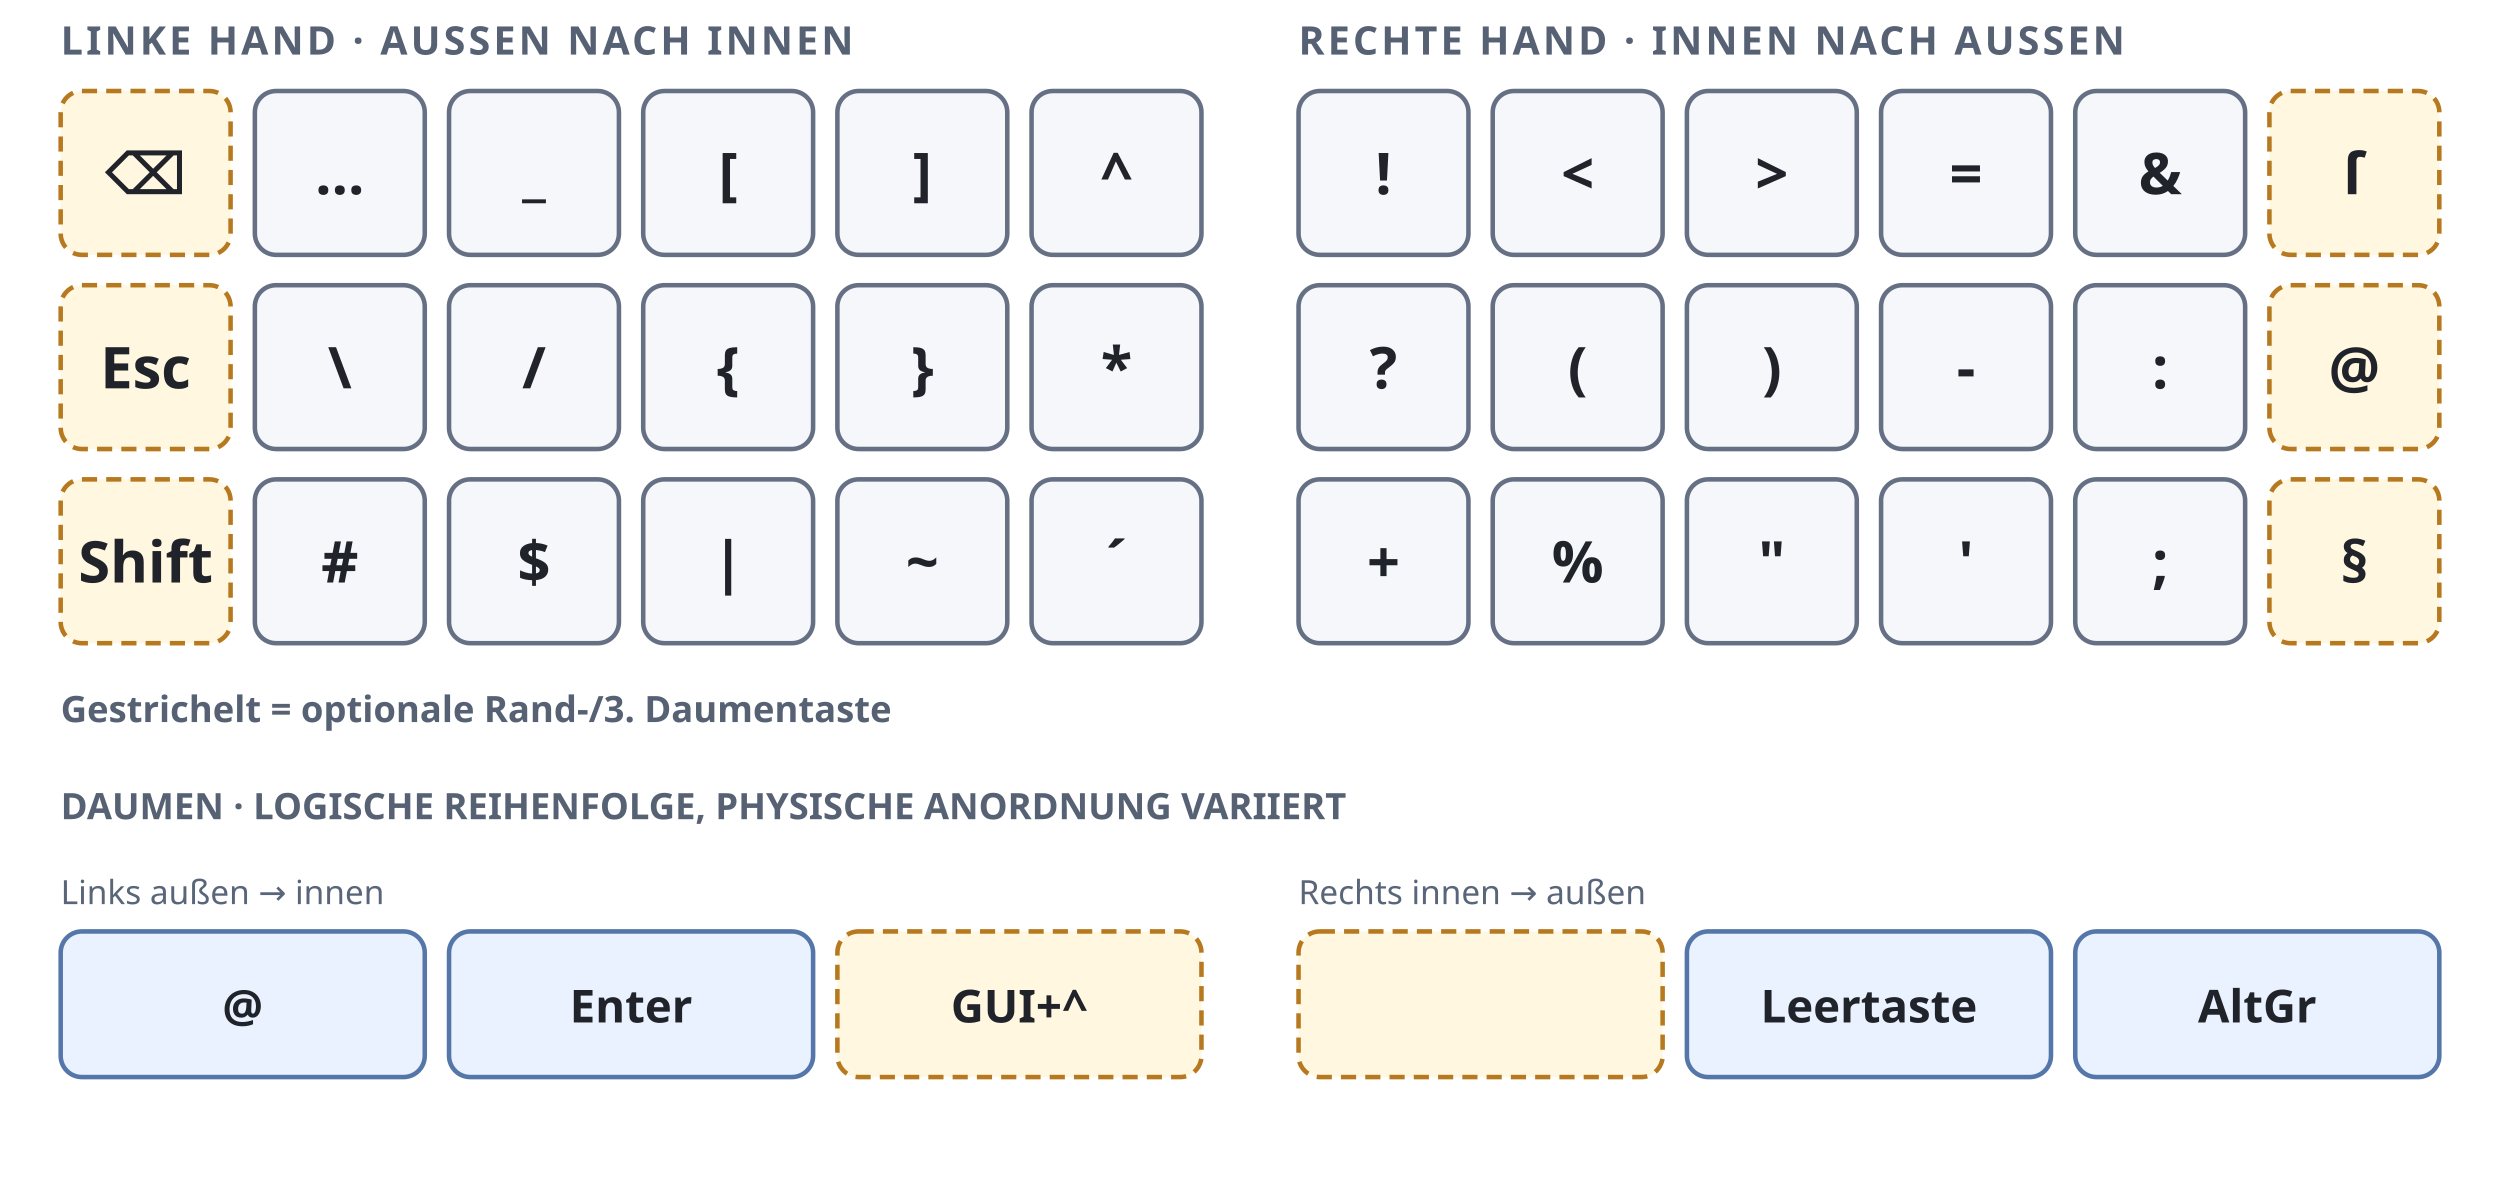
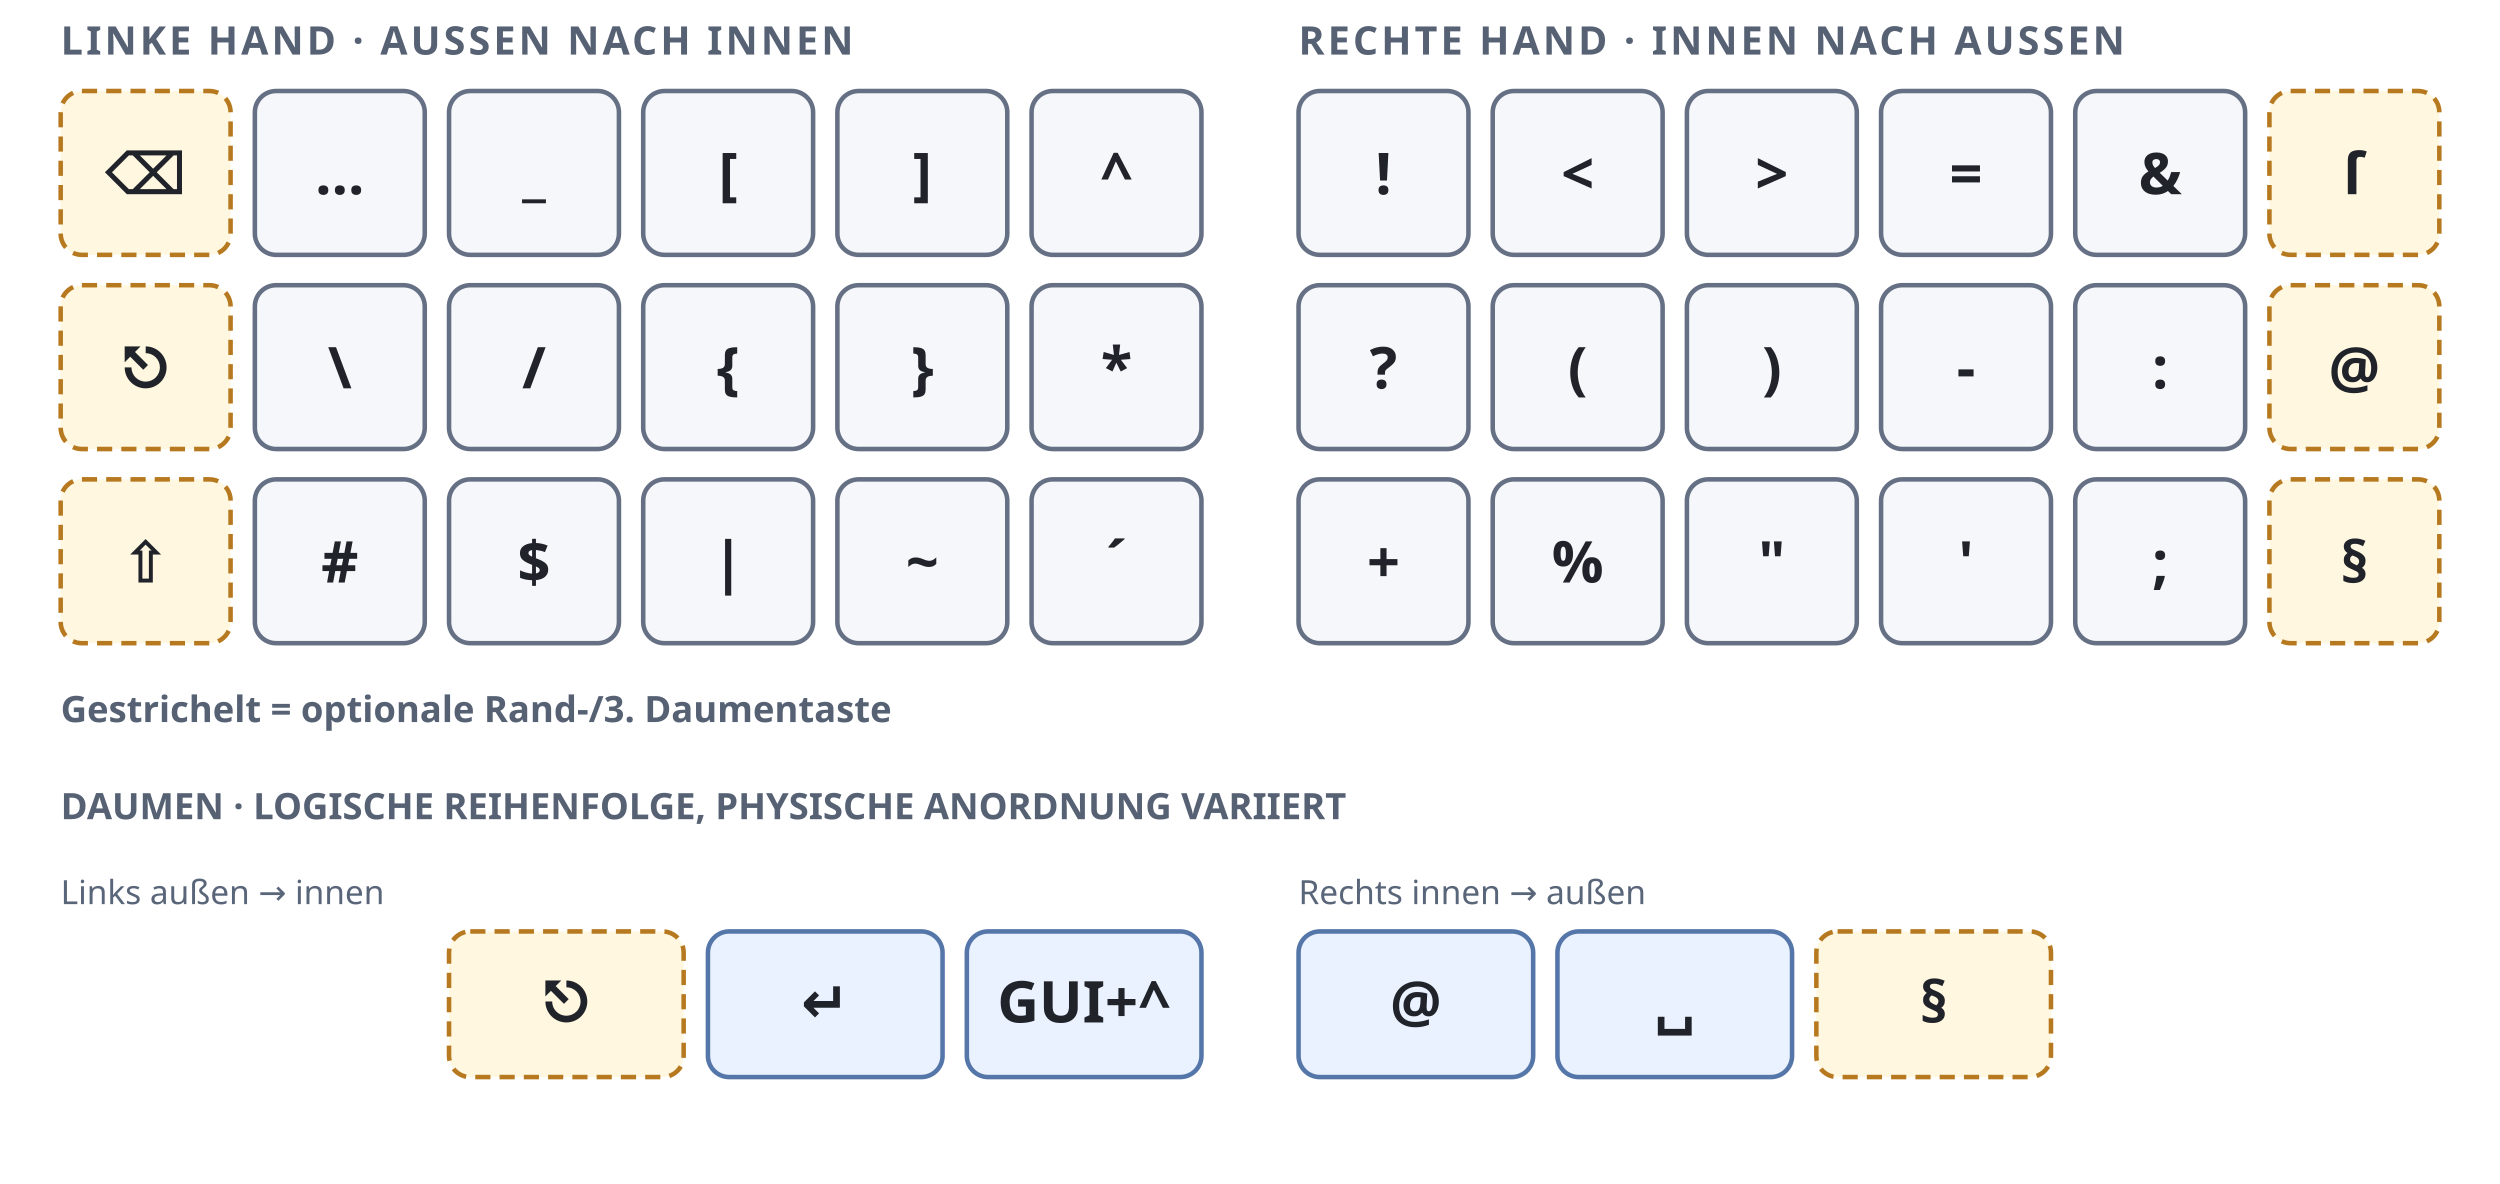
<svg xmlns="http://www.w3.org/2000/svg" viewBox="0 0 824 390" role="img" aria-labelledby="title desc">
  <style>
    text { font-family: system-ui, sans-serif; fill: #20232a; }
    .hand { font-size: 13px; font-weight: 700; letter-spacing: .08em; fill: #566174; }
    .key rect { fill: #f5f7fa; stroke: #667085; stroke-width: 1.5; rx: 7; }
    .key .label { font-size: 19px; font-weight: 650; text-anchor: middle; }
    .optional rect { fill: #fff7df; stroke: #b7791f; stroke-dasharray: 5 3; }
    .thumb rect { fill: #eaf2ff; stroke: #5576a8; }
    .thumb.optional rect { fill: #fff7df; stroke: #b7791f; stroke-dasharray: 5 3; }
    .pass-through rect { fill: #f1f2f4; stroke: #9aa1ab; stroke-dasharray: 3 3; }
-     .thumb-label { font-size: 15px; font-weight: 650; text-anchor: middle; }
+     .thumb-label { font-size: 19px; font-weight: 650; text-anchor: middle; }
    .section { font-size: 12px; font-weight: 700; fill: #566174; }
    .note { font-size: 11px; fill: #596579; }
  </style>
  <text class="hand" x="20" y="18">LINKE HAND · AUSSEN NACH INNEN</text>
  <text class="hand" x="428" y="18">RECHTE HAND · INNEN NACH AUSSEN</text>
  <g class="key optional" transform="translate(20 30)">
    <rect width="56" height="54" />
    <text class="label" x="28" y="34">⌫</text>
  </g>
  <g class="key" transform="translate(84 30)">
    <rect width="56" height="54" />
    <text class="label" x="28" y="34">…</text>
  </g>
  <g class="key" transform="translate(148 30)">
    <rect width="56" height="54" />
    <text class="label" x="28" y="34">_</text>
  </g>
  <g class="key" transform="translate(212 30)">
    <rect width="56" height="54" />
    <text class="label" x="28" y="34">[</text>
  </g>
  <g class="key" transform="translate(276 30)">
    <rect width="56" height="54" />
    <text class="label" x="28" y="34">]</text>
  </g>
  <g class="key" transform="translate(340 30)">
    <rect width="56" height="54" />
    <text class="label" x="28" y="34">^</text>
  </g>
  <g class="key" transform="translate(428 30)">
    <rect width="56" height="54" />
    <text class="label" x="28" y="34">!</text>
  </g>
  <g class="key" transform="translate(492 30)">
    <rect width="56" height="54" />
    <text class="label" x="28" y="34">&lt;</text>
  </g>
  <g class="key" transform="translate(556 30)">
    <rect width="56" height="54" />
    <text class="label" x="28" y="34">&gt;</text>
  </g>
  <g class="key" transform="translate(620 30)">
    <rect width="56" height="54" />
    <text class="label" x="28" y="34">=</text>
  </g>
  <g class="key" transform="translate(684 30)">
    <rect width="56" height="54" />
    <text class="label" x="28" y="34">&amp;</text>
  </g>
  <g class="key optional" transform="translate(748 30)">
    <rect width="56" height="54" />
    <text class="label" x="28" y="34">ſ</text>
  </g>
  <g class="key optional" transform="translate(20 94)">
    <rect width="56" height="54" />
-     <text class="label" x="28" y="34">Esc</text>
+     <text class="label" x="28" y="34">⎋</text>
  </g>
  <g class="key" transform="translate(84 94)">
    <rect width="56" height="54" />
    <text class="label" x="28" y="34">\</text>
  </g>
  <g class="key" transform="translate(148 94)">
    <rect width="56" height="54" />
    <text class="label" x="28" y="34">/</text>
  </g>
  <g class="key" transform="translate(212 94)">
    <rect width="56" height="54" />
    <text class="label" x="28" y="34">{</text>
  </g>
  <g class="key" transform="translate(276 94)">
    <rect width="56" height="54" />
    <text class="label" x="28" y="34">}</text>
  </g>
  <g class="key" transform="translate(340 94)">
    <rect width="56" height="54" />
    <text class="label" x="28" y="34">*</text>
  </g>
  <g class="key" transform="translate(428 94)">
    <rect width="56" height="54" />
    <text class="label" x="28" y="34">?</text>
  </g>
  <g class="key" transform="translate(492 94)">
    <rect width="56" height="54" />
    <text class="label" x="28" y="34">(</text>
  </g>
  <g class="key" transform="translate(556 94)">
    <rect width="56" height="54" />
    <text class="label" x="28" y="34">)</text>
  </g>
  <g class="key" transform="translate(620 94)">
    <rect width="56" height="54" />
    <text class="label" x="28" y="34">-</text>
  </g>
  <g class="key" transform="translate(684 94)">
    <rect width="56" height="54" />
    <text class="label" x="28" y="34">:</text>
  </g>
  <g class="key optional" transform="translate(748 94)">
    <rect width="56" height="54" />
    <text class="label" x="28" y="34">@</text>
  </g>
  <g class="key optional" transform="translate(20 158)">
    <rect width="56" height="54" />
-     <text class="label" x="28" y="34">Shift</text>
+     <text class="label" x="28" y="34">⇧</text>
  </g>
  <g class="key" transform="translate(84 158)">
    <rect width="56" height="54" />
    <text class="label" x="28" y="34">#</text>
  </g>
  <g class="key" transform="translate(148 158)">
    <rect width="56" height="54" />
    <text class="label" x="28" y="34">$</text>
  </g>
  <g class="key" transform="translate(212 158)">
    <rect width="56" height="54" />
    <text class="label" x="28" y="34">|</text>
  </g>
  <g class="key" transform="translate(276 158)">
    <rect width="56" height="54" />
    <text class="label" x="28" y="34">~</text>
  </g>
  <g class="key" transform="translate(340 158)">
    <rect width="56" height="54" />
    <text class="label" x="28" y="34">´</text>
  </g>
  <g class="key" transform="translate(428 158)">
    <rect width="56" height="54" />
    <text class="label" x="28" y="34">+</text>
  </g>
  <g class="key" transform="translate(492 158)">
    <rect width="56" height="54" />
    <text class="label" x="28" y="34">%</text>
  </g>
  <g class="key" transform="translate(556 158)">
    <rect width="56" height="54" />
    <text class="label" x="28" y="34">"</text>
  </g>
  <g class="key" transform="translate(620 158)">
    <rect width="56" height="54" />
    <text class="label" x="28" y="34">'</text>
  </g>
  <g class="key" transform="translate(684 158)">
    <rect width="56" height="54" />
    <text class="label" x="28" y="34">;</text>
  </g>
  <g class="key optional" transform="translate(748 158)">
    <rect width="56" height="54" />
    <text class="label" x="28" y="34">§</text>
  </g>
  <text class="section" x="20" y="238">Gestrichelt = optionale Rand-/3. Daumentaste</text>
  <text class="section" x="20" y="270">DAUMEN · LOGISCHE REIHENFOLGE, PHYSISCHE ANORDNUNG VARIIERT</text>
  <text class="note" x="20" y="298">Links außen → innen</text>
  <text class="note" x="428" y="298">Rechts innen → außen</text>
-   <g class="key thumb" transform="translate(20 307)">
-     <rect width="120" height="48" />
-     <text class="thumb-label" x="60" y="30">@</text>
+   <g class="key thumb optional" transform="translate(148 307)">
+     <rect width="77.333" height="48" />
+     <text class="thumb-label" x="38.667" y="30">⎋</text>
  </g>
-   <g class="key thumb" transform="translate(148 307)">
-     <rect width="120" height="48" />
-     <text class="thumb-label" x="60" y="30">Enter</text>
+   <g class="key thumb" transform="translate(233.333 307)">
+     <rect width="77.333" height="48" />
+     <text class="thumb-label" x="38.667" y="30">↵</text>
  </g>
-   <g class="key thumb optional" transform="translate(276 307)">
-     <rect width="120" height="48" />
-     <text class="thumb-label" x="60" y="30">GUI+^</text>
+   <g class="key thumb" transform="translate(318.667 307)">
+     <rect width="77.333" height="48" />
+     <text class="thumb-label" x="38.667" y="30">GUI+^</text>
  </g>
-   <g class="key thumb optional pass-through" transform="translate(428 307)">
-     <rect width="120" height="48" />
+   <g class="key thumb" transform="translate(428 307)">
+     <rect width="77.333" height="48" />
+     <text class="thumb-label" x="38.667" y="30">@</text>
  </g>
-   <g class="key thumb" transform="translate(556 307)">
-     <rect width="120" height="48" />
-     <text class="thumb-label" x="60" y="30">Leertaste</text>
+   <g class="key thumb" transform="translate(513.333 307)">
+     <rect width="77.333" height="48" />
+     <text class="thumb-label" x="38.667" y="30">␣</text>
  </g>
-   <g class="key thumb" transform="translate(684 307)">
-     <rect width="120" height="48" />
-     <text class="thumb-label" x="60" y="30">AltGr</text>
+   <g class="key thumb optional" transform="translate(598.667 307)">
+     <rect width="77.333" height="48" />
+     <text class="thumb-label" x="38.667" y="30">§</text>
  </g>
</svg>
